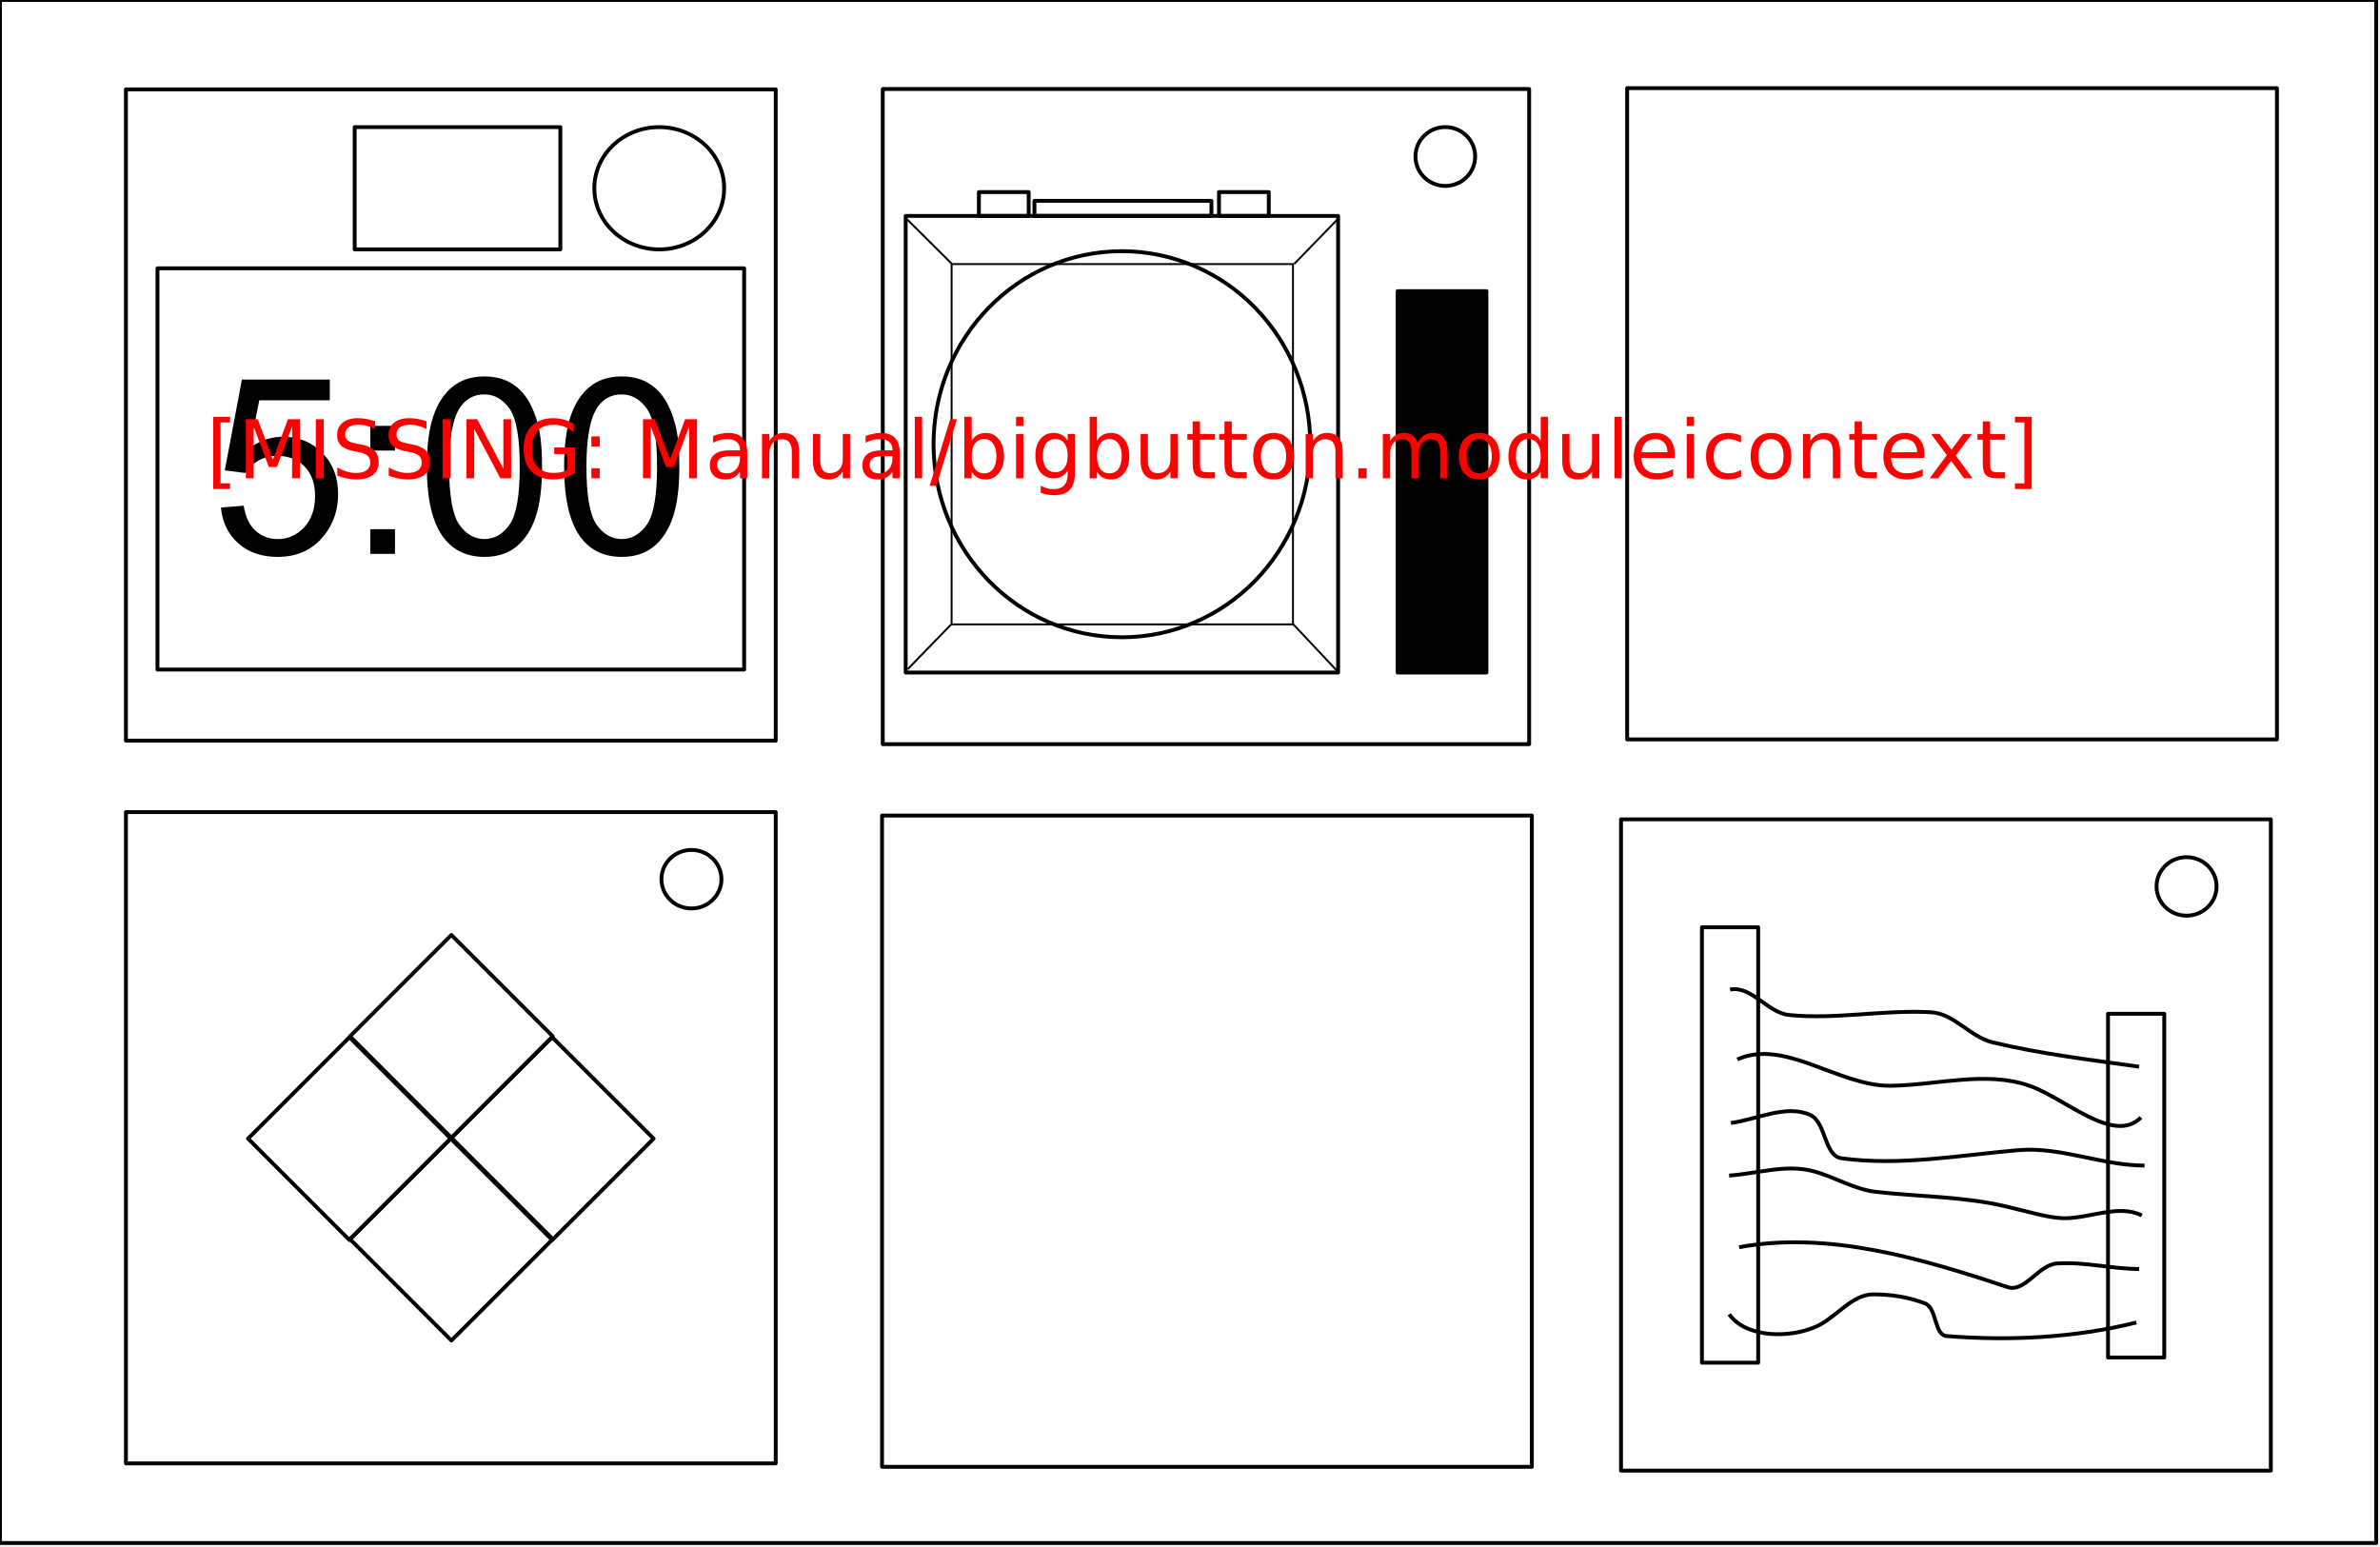
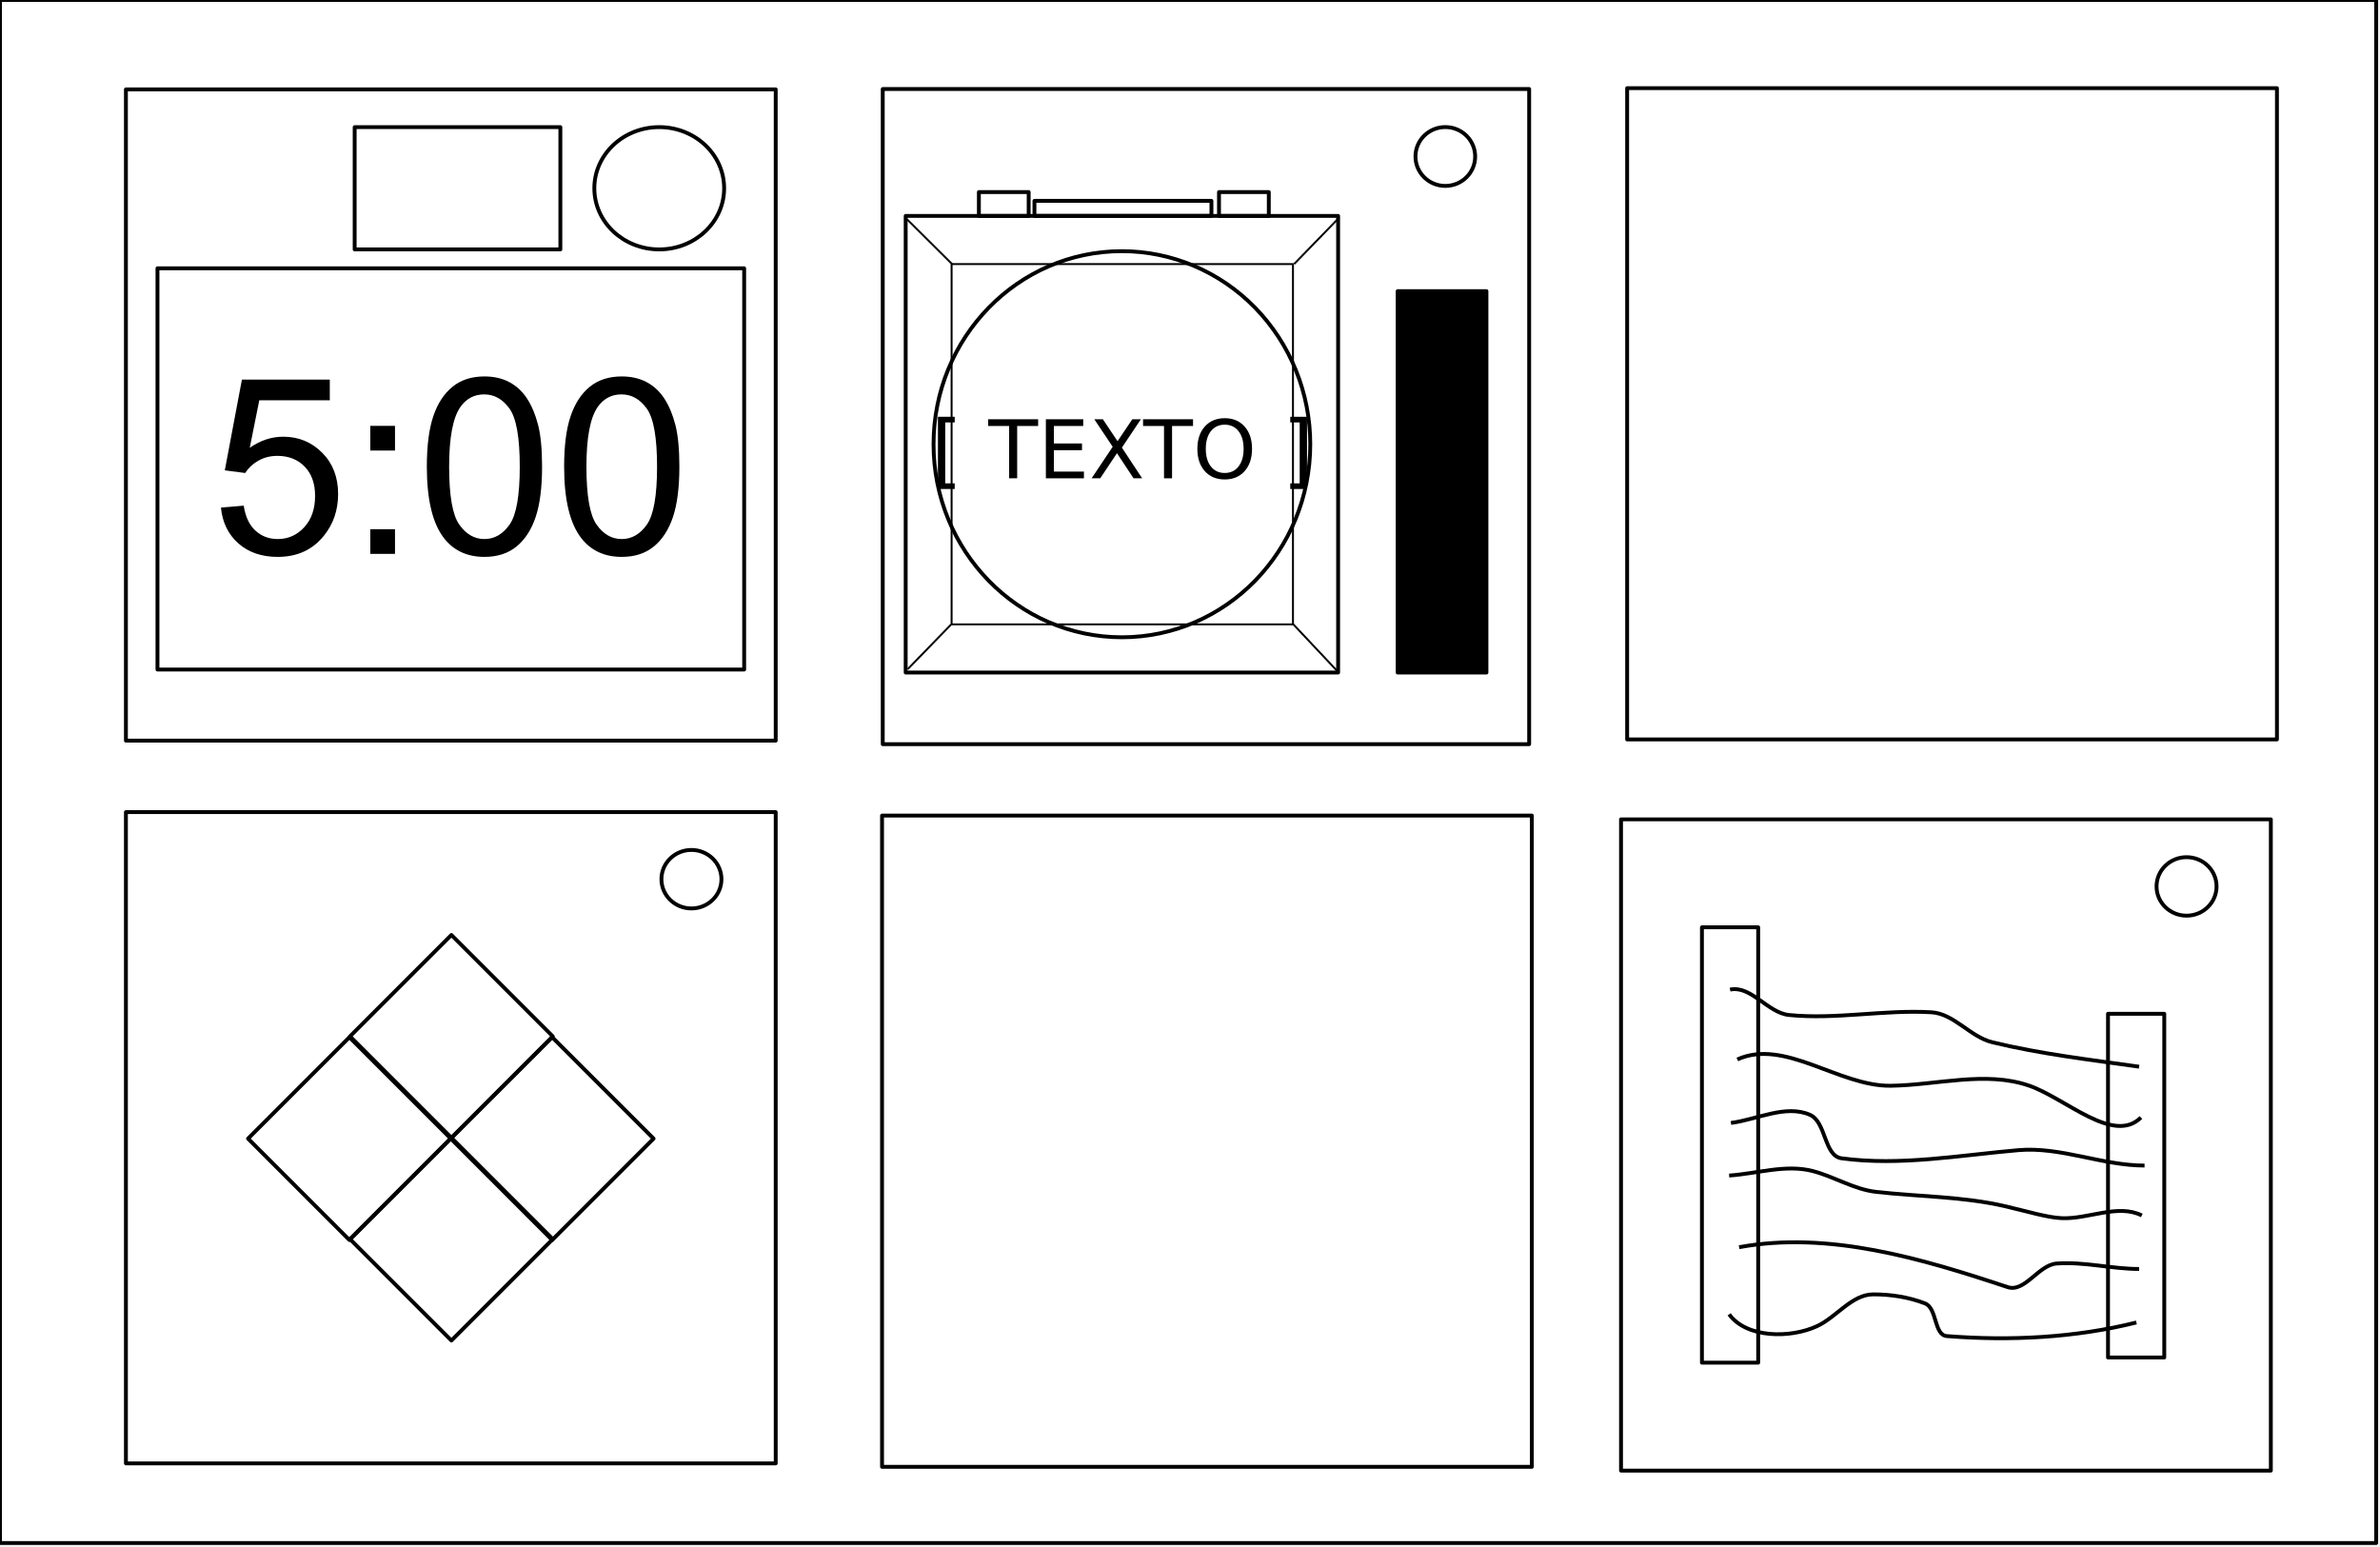
<svg xmlns="http://www.w3.org/2000/svg" id="svg173" stroke-miterlimit="10" stroke-linecap="square" stroke="none" fill="none" viewBox="0.0 0.0 1234.0 802.0" version="1.1">
  <defs id="defs177" />
  <clipPath id="p.0">
    <path id="path2" clip-rule="nonzero" d="m0 0l1234.0 0l0 802.0l-1234.0 0l0 -802.0z" />
  </clipPath>
  <g id="g167" clip-path="url(#p.0)">
    <path style="fill:#000000;fill-opacity:0;fill-rule:evenodd" id="path5" d="M 0,0 H 1234 V 802 H 0 Z" />
    <path style="fill:#ffffff;fill-rule:evenodd" id="path7" d="M 0,-0.001 H 1232 V 800.03 H 0 Z" />
    <path style="fill-rule:evenodd;stroke:#000000;stroke-width:2;stroke-linecap:butt;stroke-linejoin:round" id="path9" d="M 0,-0.001 H 1232 V 800.03 H 0 Z" />
    <path style="fill:#ffffff;fill-rule:evenodd" id="path11" d="m 54.209,40.56 h 348 V 388.529 h -348 z" />
    <path style="fill:#000000;fill-opacity:0;fill-rule:evenodd" id="path13" d="m 65.287,46.336 h 336.913 v 337.669 H 65.287 Z" />
    <path style="fill-rule:evenodd;stroke:#000000;stroke-width:2;stroke-linecap:butt;stroke-linejoin:round" id="path15" d="m 65.287,46.336 h 336.913 v 337.669 H 65.287 Z" />
    <path style="fill:#ffffff;fill-rule:evenodd" id="path17" d="m 81.651,139.121 h 304.189 v 208.031 h -304.189 z" />
    <path style="fill-rule:evenodd;stroke:#000000;stroke-width:2;stroke-linecap:butt;stroke-linejoin:round" id="path19" d="m 81.651,139.121 h 304.189 v 208.031 h -304.189 z" />
    <path style="fill:#000000;fill-opacity:0;fill-rule:evenodd" id="path21" d="m 89.412,150.478 h 288.787 v 181.638 H 89.412 Z" />
    <path style="fill:#000000;fill-rule:nonzero" id="path23" d="m 114.556,263.177 11.812,-1 q 1.312,8.625 6.094,12.969 4.781,4.344 11.531,4.344 8.125,0 13.75,-6.125 5.625,-6.125 5.625,-16.25 0,-9.625 -5.406,-15.188 -5.406,-5.562 -14.156,-5.562 -5.438,0 -9.812,2.469 -4.375,2.469 -6.875,6.406 l -10.562,-1.375 8.875,-47.062 h 45.563 v 10.75 h -36.562 l -4.938,24.625 q 8.25,-5.75 17.312,-5.75 12,0 20.25,8.312 8.25,8.312 8.25,21.375 0,12.438 -7.25,21.5 -8.812,11.125 -24.062,11.125 -12.5,0 -20.406,-7 -7.906,-7 -9.031,-18.562 z m 77.438,-29.563 v -12.812 h 12.812 v 12.812 z m 0,53.563 v -12.812 h 12.812 v 12.812 z m 29.312,-45.188 q 0,-16.25 3.344,-26.156 3.344,-9.906 9.938,-15.281 6.594,-5.375 16.594,-5.375 7.375,0 12.937,2.969 5.562,2.969 9.188,8.562 3.625,5.594 5.688,13.625 2.062,8.031 2.062,21.656 0,16.125 -3.312,26.031 -3.312,9.906 -9.906,15.312 -6.594,5.406 -16.656,5.406 -13.25,0 -20.812,-9.5 -9.062,-11.438 -9.062,-37.25 z m 11.562,0 q 0,22.563 5.281,30.031 5.281,7.469 13.031,7.469 7.75,0 13.031,-7.5 5.281,-7.5 5.281,-30 0,-22.625 -5.281,-30.062 -5.281,-7.438 -13.156,-7.438 -7.75,0 -12.375,6.562 -5.812,8.375 -5.812,30.938 z m 59.625,0 q 0,-16.25 3.344,-26.156 3.344,-9.906 9.938,-15.281 6.594,-5.375 16.594,-5.375 7.375,0 12.938,2.969 5.562,2.969 9.188,8.562 3.625,5.594 5.688,13.625 2.062,8.031 2.062,21.656 0,16.125 -3.312,26.031 -3.312,9.906 -9.906,15.312 -6.594,5.406 -16.656,5.406 -13.25,0 -20.812,-9.5 -9.062,-11.438 -9.062,-37.25 z m 11.562,0 q 0,22.563 5.281,30.031 5.281,7.469 13.031,7.469 7.75,0 13.031,-7.5 5.281,-7.5 5.281,-30 0,-22.625 -5.281,-30.062 -5.281,-7.438 -13.156,-7.438 -7.75,0 -12.375,6.562 -5.812,8.375 -5.812,30.938 z" />
    <path style="fill:#000000;fill-opacity:0;fill-rule:evenodd" id="path25" d="M 457.328,422.866 H 794.241 V 760.536 H 457.328 Z" />
    <path style="fill-rule:evenodd;stroke:#000000;stroke-width:2;stroke-linecap:butt;stroke-linejoin:round" id="path27" d="M 457.328,422.866 H 794.241 V 760.536 H 457.328 Z" />
    <path style="fill:#000000;fill-opacity:0;fill-rule:evenodd" id="path29" d="M 843.654,45.709 H 1180.567 V 383.378 H 843.654 Z" />
    <path style="fill-rule:evenodd;stroke:#000000;stroke-width:2;stroke-linecap:butt;stroke-linejoin:round" id="path31" d="M 843.654,45.709 H 1180.567 V 383.378 H 843.654 Z" />
    <path style="fill:#000000;fill-opacity:0;fill-rule:evenodd" id="path33" d="m 183.892,65.911 h 106.646 v 63.402 H 183.892 Z" />
    <path style="fill-rule:evenodd;stroke:#000000;stroke-width:2;stroke-linecap:butt;stroke-linejoin:round" id="path35" d="m 183.892,65.911 h 106.646 v 63.402 H 183.892 Z" />
    <path style="fill:#000000;fill-opacity:0;fill-rule:evenodd" id="path37" d="m 308.152,97.612 v 0 c 0,-17.508 15.067,-31.701 33.654,-31.701 v 0 c 8.925,0 17.485,3.34 23.797,9.285 6.311,5.945 9.857,14.008 9.857,22.416 v 0 c 0,17.508 -15.067,31.701 -33.654,31.701 v 0 c -18.586,0 -33.654,-14.193 -33.654,-31.701 z" />
    <path style="fill-rule:evenodd;stroke:#000000;stroke-width:2;stroke-linecap:butt;stroke-linejoin:round" id="path39" d="m 308.152,97.612 v 0 c 0,-17.508 15.067,-31.701 33.654,-31.701 v 0 c 8.925,0 17.485,3.34 23.797,9.285 6.311,5.945 9.857,14.008 9.857,22.416 v 0 c 0,17.508 -15.067,31.701 -33.654,31.701 v 0 c -18.586,0 -33.654,-14.193 -33.654,-31.701 z" />
    <path style="fill:#000000;fill-opacity:0;fill-rule:evenodd" id="path41" d="m 183.892,65.911 h 929.543 V 174.352 H 183.892 Z" />
    <path style="fill:#ffffff;fill-rule:evenodd" id="path43" d="M 446.669,40.343 H 792.859 V 390.399 H 446.669 Z" />
    <path style="fill:#000000;fill-opacity:0;fill-rule:evenodd" id="path45" d="m 457.69,46.154 h 335.161 v 339.695 h -335.161 z" />
    <path style="fill-rule:evenodd;stroke:#000000;stroke-width:2;stroke-linecap:butt;stroke-linejoin:round" id="path47" d="m 457.69,46.154 h 335.161 v 339.695 h -335.161 z" />
    <path style="fill:#ffffff;fill-rule:evenodd" id="path49" d="M 469.586,111.948 H 693.799 V 348.699 H 469.586 Z" />
    <path style="fill-rule:evenodd;stroke:#000000;stroke-width:2;stroke-linecap:butt;stroke-linejoin:round" id="path51" d="M 469.586,111.948 H 693.799 V 348.699 H 469.586 Z" />
    <path style="fill:#000000;fill-rule:evenodd" id="path53" d="M 724.672,150.963 H 770.699 V 348.71 H 724.672 Z" />
    <path style="fill-rule:evenodd;stroke:#000000;stroke-width:2;stroke-linecap:butt;stroke-linejoin:round" id="path55" d="M 724.672,150.963 H 770.699 V 348.71 H 724.672 Z" />
    <path style="fill:#ffffff;fill-rule:evenodd" id="path57" d="m 733.902,81.14 v 0 c 0,-8.426 6.93,-15.256 15.478,-15.256 v 0 c 4.105,0 8.042,1.607 10.945,4.468 2.903,2.861 4.533,6.742 4.533,10.788 v 0 c 0,8.426 -6.93,15.256 -15.478,15.256 v 0 c -8.548,0 -15.478,-6.831 -15.478,-15.256 z" />
    <path style="fill-rule:evenodd;stroke:#000000;stroke-width:2;stroke-linecap:butt;stroke-linejoin:round" id="path59" d="m 733.902,81.14 v 0 c 0,-8.426 6.93,-15.256 15.478,-15.256 v 0 c 4.105,0 8.042,1.607 10.945,4.468 2.903,2.861 4.533,6.742 4.533,10.788 v 0 c 0,8.426 -6.93,15.256 -15.478,15.256 v 0 c -8.548,0 -15.478,-6.831 -15.478,-15.256 z" />
    <path style="fill:#ffffff;fill-rule:evenodd" id="path61" d="m 484.03,230.324 v 0 c 0,-55.28 43.725,-100.093 97.663,-100.093 v 0 c 25.902,0 50.743,10.545 69.058,29.317 18.315,18.771 28.605,44.23 28.605,70.776 v 0 c 0,55.28 -43.725,100.093 -97.663,100.093 v 0 c -53.938,0 -97.663,-44.813 -97.663,-100.093 z" />
    <path style="fill-rule:evenodd;stroke:#000000;stroke-width:2;stroke-linecap:butt;stroke-linejoin:round" id="path63" d="m 484.03,230.324 v 0 c 0,-55.28 43.725,-100.093 97.663,-100.093 v 0 c 25.902,0 50.743,10.545 69.058,29.317 18.315,18.771 28.605,44.23 28.605,70.776 v 0 c 0,55.28 -43.725,100.093 -97.663,100.093 v 0 c -53.938,0 -97.663,-44.813 -97.663,-100.093 z" />
    <path style="fill:#000000;fill-opacity:0;fill-rule:evenodd" id="path65" d="m 497.824,194.748 h 201.467 v 71.101 H 497.824 Z" />
    <path style="fill:#000000;fill-opacity:0;fill-rule:evenodd" id="path67" d="m 493.394,136.916 h 176.996 v 186.815 H 493.394 Z" />
    <path style="fill-rule:evenodd;stroke:#000000;stroke-width:1;stroke-linecap:butt;stroke-linejoin:round" id="path69" d="m 493.394,136.916 h 176.996 v 186.815 H 493.394 Z" />
    <path style="fill:#000000;fill-opacity:0;fill-rule:evenodd" id="path71" d="m 470.254,113.676 23.343,23.193" />
    <path style="fill-rule:evenodd;stroke:#000000;stroke-width:1;stroke-linecap:butt;stroke-linejoin:round" id="path73" d="m 470.254,113.676 23.343,23.193" />
    <path style="fill:#000000;fill-opacity:0;fill-rule:evenodd" id="path75" d="m 670.595,323.729 22.967,24.429" />
    <path style="fill-rule:evenodd;stroke:#000000;stroke-width:1;stroke-linecap:butt;stroke-linejoin:round" id="path77" d="m 670.595,323.729 22.967,24.429" />
    <path style="fill:#000000;fill-opacity:0;fill-rule:evenodd" id="path79" d="m 693.536,113.676 -22.528,23.193" />
    <path style="fill-rule:evenodd;stroke:#000000;stroke-width:1;stroke-linecap:butt;stroke-linejoin:round" id="path81" d="m 693.536,113.676 -22.528,23.193" />
    <path style="fill:#000000;fill-opacity:0;fill-rule:evenodd" id="path83" d="m 493.189,323.734 -22.528,23.193" />
    <path style="fill-rule:evenodd;stroke:#000000;stroke-width:1;stroke-linecap:butt;stroke-linejoin:round" id="path85" d="m 493.189,323.734 -22.528,23.193" />
    <path style="fill:#000000;fill-opacity:0;fill-rule:evenodd" id="path87" d="m 507.537,99.589 h 25.818 v 12.357 h -25.818 z" />
    <path style="fill-rule:evenodd;stroke:#000000;stroke-width:2;stroke-linecap:butt;stroke-linejoin:round" id="path89" d="m 507.537,99.589 h 25.818 v 12.357 h -25.818 z" />
    <path style="fill:#000000;fill-opacity:0;fill-rule:evenodd" id="path91" d="m 632.036,99.589 h 25.818 v 12.357 H 632.036 Z" />
    <path style="fill-rule:evenodd;stroke:#000000;stroke-width:2;stroke-linecap:butt;stroke-linejoin:round" id="path93" d="m 632.036,99.589 h 25.818 v 12.357 H 632.036 Z" />
    <path style="fill:#000000;fill-opacity:0;fill-rule:evenodd" id="path95" d="m 536.342,104.146 h 91.772 v 7.795 h -91.772 z" />
    <path style="fill-rule:evenodd;stroke:#000000;stroke-width:2;stroke-linecap:butt;stroke-linejoin:round" id="path97" d="m 536.342,104.146 h 91.772 v 7.795 h -91.772 z" />
    <path style="fill:#ffffff;fill-rule:evenodd" id="path99" d="M 54.21,415.294 H 402.21 V 763.262 H 54.21 Z" />
    <path style="fill:#000000;fill-opacity:0;fill-rule:evenodd" id="path101" d="m 65.289,421.07 h 336.913 V 758.739 H 65.289 Z" />
    <path style="fill-rule:evenodd;stroke:#000000;stroke-width:2;stroke-linecap:butt;stroke-linejoin:round" id="path103" d="m 65.289,421.07 h 336.913 V 758.739 H 65.289 Z" />
    <path style="fill:#000000;fill-opacity:0;fill-rule:evenodd" id="path105" d="m 128.612,590.36 52.567,-52.567 52.567,52.567 -52.567,52.567 z" />
    <path style="fill-rule:evenodd;stroke:#000000;stroke-width:2;stroke-linecap:butt;stroke-linejoin:round" id="path107" d="m 128.612,590.36 52.567,-52.567 52.567,52.567 -52.567,52.567 z" />
    <path style="fill:#000000;fill-opacity:0;fill-rule:evenodd" id="path109" d="m 181.472,642.472 52.567,-52.567 52.567,52.567 -52.567,52.567 z" />
    <path style="fill-rule:evenodd;stroke:#000000;stroke-width:2;stroke-linecap:butt;stroke-linejoin:round" id="path111" d="m 181.472,642.472 52.567,-52.567 52.567,52.567 -52.567,52.567 z" />
    <path style="fill:#000000;fill-opacity:0;fill-rule:evenodd" id="path113" d="m 233.745,590.36 52.567,-52.567 52.567,52.567 -52.567,52.567 z" />
    <path style="fill-rule:evenodd;stroke:#000000;stroke-width:2;stroke-linecap:butt;stroke-linejoin:round" id="path115" d="m 233.745,590.36 52.567,-52.567 52.567,52.567 -52.567,52.567 z" />
    <path style="fill:#000000;fill-opacity:0;fill-rule:evenodd" id="path117" d="m 181.472,537.339 52.567,-52.567 52.567,52.567 -52.567,52.567 z" />
    <path style="fill-rule:evenodd;stroke:#000000;stroke-width:2;stroke-linecap:butt;stroke-linejoin:round" id="path119" d="m 181.472,537.339 52.567,-52.567 52.567,52.567 -52.567,52.567 z" />
    <path style="fill:#ffffff;fill-rule:evenodd" id="path121" d="m 342.944,455.848 v 0 c 0,-8.376 6.966,-15.165 15.559,-15.165 v 0 c 4.127,0 8.084,1.598 11.002,4.442 2.918,2.844 4.557,6.701 4.557,10.724 v 0 c 0,8.376 -6.966,15.165 -15.559,15.165 v 0 c -8.593,0 -15.559,-6.79 -15.559,-15.165 z" />
    <path style="fill-rule:evenodd;stroke:#000000;stroke-width:2;stroke-linecap:butt;stroke-linejoin:round" id="path123" d="m 342.944,455.848 v 0 c 0,-8.376 6.966,-15.165 15.559,-15.165 v 0 c 4.127,0 8.084,1.598 11.002,4.442 2.918,2.844 4.557,6.701 4.557,10.724 v 0 c 0,8.376 -6.966,15.165 -15.559,15.165 v 0 c -8.593,0 -15.559,-6.79 -15.559,-15.165 z" />
    <path style="fill:#ffffff;fill-rule:evenodd" id="path125" d="m 829.407,419.047 h 348 v 347.969 H 829.407 Z" />
    <path style="fill:#000000;fill-opacity:0;fill-rule:evenodd" id="path127" d="m 840.486,424.823 h 336.913 v 337.669 H 840.486 Z" />
    <path style="fill-rule:evenodd;stroke:#000000;stroke-width:2;stroke-linecap:butt;stroke-linejoin:round" id="path129" d="m 840.486,424.823 h 336.913 v 337.669 H 840.486 Z" />
    <path style="fill:#ffffff;fill-rule:evenodd" id="path131" d="m 1118.141,459.601 v 0 c 0,-8.376 6.966,-15.165 15.559,-15.165 v 0 c 4.126,0 8.084,1.598 11.002,4.442 2.918,2.844 4.557,6.701 4.557,10.724 v 0 c 0,8.376 -6.966,15.165 -15.559,15.165 v 0 c -8.593,0 -15.559,-6.79 -15.559,-15.165 z" />
    <path style="fill-rule:evenodd;stroke:#000000;stroke-width:2;stroke-linecap:butt;stroke-linejoin:round" id="path133" d="m 1118.141,459.601 v 0 c 0,-8.376 6.966,-15.165 15.559,-15.165 v 0 c 4.126,0 8.084,1.598 11.002,4.442 2.918,2.844 4.557,6.701 4.557,10.724 v 0 c 0,8.376 -6.966,15.165 -15.559,15.165 v 0 c -8.593,0 -15.559,-6.79 -15.559,-15.165 z" />
    <path style="fill:#000000;fill-opacity:0;fill-rule:evenodd" id="path135" d="m 882.433,480.793 h 29.165 v 225.732 h -29.165 z" />
    <path style="fill-rule:evenodd;stroke:#000000;stroke-width:2;stroke-linecap:butt;stroke-linejoin:round" id="path137" d="m 882.433,480.793 h 29.165 v 225.732 h -29.165 z" />
    <path style="fill:#000000;fill-opacity:0;fill-rule:evenodd" id="path139" d="m 1092.976,525.635 h 29.165 v 178.205 h -29.165 z" />
    <path style="fill-rule:evenodd;stroke:#000000;stroke-width:2;stroke-linecap:butt;stroke-linejoin:round" id="path141" d="m 1092.976,525.635 h 29.165 v 178.205 h -29.165 z" />
    <path style="fill:#000000;fill-opacity:0;fill-rule:evenodd" id="path143" d="m 897.013,513.102 c 10.847,-2.327 19.528,12.062 30.567,13.165 24.493,2.447 49.259,-2.853 73.832,-1.409 11.688,0.687 20.135,12.745 31.509,15.52 25.011,6.101 50.697,9.06 76.184,12.696" />
    <path style="fill-rule:evenodd;stroke:#000000;stroke-width:2;stroke-linecap:butt;stroke-linejoin:round" id="path145" d="m 897.013,513.102 c 10.847,-2.327 19.528,12.062 30.567,13.165 24.493,2.447 49.259,-2.853 73.832,-1.409 11.688,0.687 20.135,12.745 31.509,15.52 25.011,6.101 50.697,9.06 76.184,12.696" />
    <path style="fill:#000000;fill-opacity:0;fill-rule:evenodd" id="path147" d="m 900.774,549.312 c 24.469,-11.123 52.598,13.95 79.475,13.638 23.983,-0.279 49.307,-7.9 71.953,0 18.927,6.603 43.668,30.634 57.843,16.459" />
    <path style="fill-rule:evenodd;stroke:#000000;stroke-width:2;stroke-linecap:butt;stroke-linejoin:round" id="path149" d="m 900.774,549.312 c 24.469,-11.123 52.598,13.95 79.475,13.638 23.983,-0.279 49.307,-7.9 71.953,0 18.927,6.603 43.668,30.634 57.843,16.459" />
    <path style="fill:#000000;fill-opacity:0;fill-rule:evenodd" id="path151" d="m 897.483,582.231 c 13.594,-1.782 28.333,-9.684 40.913,-4.234 8.545,3.702 7.23,21.331 16.459,22.575 30.326,4.089 61.216,-1.605 91.703,-4.234 21.87,-1.886 43.416,7.995 65.367,7.995" />
    <path style="fill-rule:evenodd;stroke:#000000;stroke-width:2;stroke-linecap:butt;stroke-linejoin:round" id="path153" d="m 897.483,582.231 c 13.594,-1.782 28.333,-9.684 40.913,-4.234 8.545,3.702 7.23,21.331 16.459,22.575 30.326,4.089 61.216,-1.605 91.703,-4.234 21.87,-1.886 43.416,7.995 65.367,7.995" />
    <path style="fill:#000000;fill-opacity:0;fill-rule:evenodd" id="path155" d="m 896.541,609.507 c 14.41,-0.974 29.281,-5.962 43.265,-2.352 11.184,2.887 21.443,9.521 32.921,10.816 22.413,2.53 45.286,2.377 67.247,7.525 11.843,2.776 21.627,5.823 29.157,6.113 13.792,0.53 29.04,-7.587 41.383,-1.409" />
    <path style="fill-rule:evenodd;stroke:#000000;stroke-width:2;stroke-linecap:butt;stroke-linejoin:round" id="path157" d="m 896.541,609.507 c 14.41,-0.974 29.281,-5.962 43.265,-2.352 11.184,2.887 21.443,9.521 32.921,10.816 22.413,2.53 45.286,2.377 67.247,7.525 11.843,2.776 21.627,5.823 29.157,6.113 13.792,0.53 29.04,-7.587 41.383,-1.409" />
    <path style="fill:#000000;fill-opacity:0;fill-rule:evenodd" id="path159" d="m 896.541,681.459 c 9.029,12.403 31.702,12.573 45.617,6.113 10.123,-4.699 17.997,-16.459 29.157,-16.459 9.072,0 18.351,1.413 26.806,4.701 6.322,2.458 4.524,16.402 11.286,16.932 32.746,2.566 66.422,0.918 98.286,-7.055" />
    <path style="fill-rule:evenodd;stroke:#000000;stroke-width:2;stroke-linecap:butt;stroke-linejoin:round" id="path161" d="m 896.541,681.459 c 9.029,12.403 31.702,12.573 45.617,6.113 10.123,-4.699 17.997,-16.459 29.157,-16.459 9.072,0 18.351,1.413 26.806,4.701 6.322,2.458 4.524,16.402 11.286,16.932 32.746,2.566 66.422,0.918 98.286,-7.055" />
    <path style="fill:#000000;fill-opacity:0;fill-rule:evenodd" id="path163" d="m 901.714,646.66 c 46.126,-8.543 94.698,5.858 139.202,20.69 8.912,2.97 16.025,-11.532 25.394,-12.226 14.257,-1.055 28.499,2.822 42.795,2.822" />
    <path style="fill-rule:evenodd;stroke:#000000;stroke-width:2;stroke-linecap:butt;stroke-linejoin:round" id="path165" d="m 901.714,646.66 c 46.126,-8.543 94.698,5.858 139.202,20.69 8.912,2.97 16.025,-11.532 25.394,-12.226 14.257,-1.055 28.499,2.822 42.795,2.822" />
  </g>
-   <g id="text171" style="font-size:42px;font-family:sans-serif;text-anchor:middle;fill:#000000" aria-label="[MISSING: Manual/bigbutton.moduleicontext]">
-     <path id="path181" style="fill:#ff0000" d="m 110.566,216.09 h 8.695 v 2.933 h -4.922 v 31.582 h 4.922 v 2.933 h -8.695 z" />
-     <path id="path183" style="fill:#ff0000" d="m 127.485,217.382 h 6.173 l 7.813,20.836 7.854,-20.836 h 6.173 V 248 h -4.04 v -26.886 l -7.896,21 h -4.163 l -7.896,-21 V 248 h -4.02 z" />
-     <path id="path185" style="fill:#ff0000" d="m 163.743,217.382 h 4.143 V 248 h -4.143 z" />
-     <path id="path187" style="fill:#ff0000" d="m 194.484,218.387 v 4.04 q -2.358,-1.128 -4.45,-1.682 -2.092,-0.554 -4.04,-0.554 -3.384,0 -5.229,1.312 -1.825,1.312 -1.825,3.732 0,2.03 1.21,3.076 1.23,1.025 4.635,1.661 l 2.502,0.513 q 4.635,0.882 6.829,3.117 2.215,2.215 2.215,5.947 0,4.45 -2.994,6.747 -2.974,2.297 -8.736,2.297 -2.174,0 -4.635,-0.492 -2.44,-0.492 -5.065,-1.456 v -4.266 q 2.522,1.415 4.942,2.133 2.42,0.718 4.758,0.718 3.548,0 5.476,-1.395 1.928,-1.395 1.928,-3.979 0,-2.256 -1.395,-3.527 -1.374,-1.271 -4.532,-1.907 l -2.522,-0.492 q -4.635,-0.923 -6.706,-2.892 -2.071,-1.969 -2.071,-5.476 0,-4.061 2.851,-6.398 2.871,-2.338 7.896,-2.338 2.153,0 4.389,0.39 2.235,0.39 4.573,1.169 z" />
-     <path id="path189" style="fill:#ff0000" d="m 221.145,218.387 v 4.04 q -2.358,-1.128 -4.45,-1.682 -2.092,-0.554 -4.04,-0.554 -3.384,0 -5.229,1.312 -1.825,1.312 -1.825,3.732 0,2.03 1.21,3.076 1.23,1.025 4.635,1.661 l 2.502,0.513 q 4.635,0.882 6.829,3.117 2.215,2.215 2.215,5.947 0,4.45 -2.994,6.747 -2.974,2.297 -8.736,2.297 -2.174,0 -4.635,-0.492 -2.44,-0.492 -5.065,-1.456 v -4.266 q 2.522,1.415 4.942,2.133 2.42,0.718 4.758,0.718 3.548,0 5.476,-1.395 1.928,-1.395 1.928,-3.979 0,-2.256 -1.395,-3.527 -1.374,-1.271 -4.532,-1.907 l -2.522,-0.492 q -4.635,-0.923 -6.706,-2.892 -2.071,-1.969 -2.071,-5.476 0,-4.061 2.851,-6.398 2.871,-2.338 7.896,-2.338 2.153,0 4.389,0.39 2.235,0.39 4.573,1.169 z" />
-     <path id="path191" style="fill:#ff0000" d="m 229.45,217.382 h 4.143 V 248 h -4.143 z" />
-     <path id="path193" style="fill:#ff0000" d="m 241.837,217.382 h 5.578 l 13.576,25.614 v -25.614 h 4.02 V 248 h -5.578 L 245.856,222.386 V 248 h -4.02 z" />
-     <path id="path195" style="fill:#ff0000" d="m 294.132,243.632 v -8.224 h -6.768 v -3.404 h 10.869 v 13.146 q -2.399,1.702 -5.291,2.584 -2.892,0.861 -6.173,0.861 -7.178,0 -11.238,-4.184 -4.04,-4.204 -4.04,-11.689 0,-7.506 4.04,-11.689 4.061,-4.204 11.238,-4.204 2.994,0 5.681,0.738 2.707,0.738 4.983,2.174 v 4.409 q -2.297,-1.948 -4.881,-2.933 -2.584,-0.984 -5.435,-0.984 -5.619,0 -8.449,3.138 -2.81,3.138 -2.81,9.352 0,6.193 2.81,9.331 2.83,3.138 8.449,3.138 2.194,0 3.917,-0.369 1.723,-0.39 3.097,-1.189 z" />
-     <path id="path197" style="fill:#ff0000" d="m 306.621,242.791 h 4.327 V 248 h -4.327 z m 0,-16.509 h 4.327 v 5.209 h -4.327 z" />
-     <path id="path199" style="fill:#ff0000" d="m 333.384,217.382 h 6.173 l 7.813,20.836 7.854,-20.836 h 6.173 V 248 h -4.04 v -26.886 l -7.896,21 h -4.163 l -7.896,-21 V 248 h -4.02 z" />
-     <path id="path201" style="fill:#ff0000" d="m 379.916,236.454 q -4.573,0 -6.337,1.046 -1.764,1.046 -1.764,3.568 0,2.01 1.312,3.199 1.333,1.169 3.609,1.169 3.138,0 5.024,-2.215 1.907,-2.235 1.907,-5.927 v -0.841 z m 7.526,-1.559 V 248 h -3.773 v -3.486 q -1.292,2.092 -3.22,3.097 -1.928,0.984 -4.717,0.984 -3.527,0 -5.619,-1.969 -2.071,-1.989 -2.071,-5.312 0,-3.876 2.584,-5.845 2.604,-1.969 7.752,-1.969 h 5.291 v -0.369 q 0,-2.604 -1.723,-4.02 -1.702,-1.436 -4.799,-1.436 -1.969,0 -3.835,0.472 -1.866,0.472 -3.589,1.415 v -3.486 q 2.071,-0.8 4.02,-1.189 1.948,-0.41 3.794,-0.41 4.983,0 7.444,2.584 2.461,2.584 2.461,7.834 z" />
-     <path id="path203" style="fill:#ff0000" d="M 414.328,234.137 V 248 h -3.773 v -13.74 q 0,-3.261 -1.271,-4.881 -1.271,-1.62 -3.814,-1.62 -3.056,0 -4.819,1.948 -1.764,1.948 -1.764,5.312 V 248 h -3.794 v -22.969 h 3.794 v 3.568 q 1.354,-2.071 3.179,-3.097 1.846,-1.025 4.245,-1.025 3.958,0 5.988,2.461 2.03,2.44 2.03,7.198 z" />
-     <path id="path205" style="fill:#ff0000" d="m 421.506,238.936 v -13.904 h 3.773 v 13.761 q 0,3.261 1.271,4.901 1.271,1.62 3.814,1.62 3.056,0 4.819,-1.948 1.784,-1.948 1.784,-5.312 v -13.022 h 3.773 V 248 h -3.773 v -3.527 q -1.374,2.092 -3.199,3.117 -1.805,1.005 -4.204,1.005 -3.958,0 -6.009,-2.461 -2.051,-2.461 -2.051,-7.198 z m 9.495,-14.458 z" />
-     <path id="path207" style="fill:#ff0000" d="m 458.994,236.454 q -4.573,0 -6.337,1.046 -1.764,1.046 -1.764,3.568 0,2.01 1.312,3.199 1.333,1.169 3.609,1.169 3.138,0 5.024,-2.215 1.907,-2.235 1.907,-5.927 v -0.841 z m 7.526,-1.559 V 248 h -3.773 v -3.486 q -1.292,2.092 -3.22,3.097 -1.928,0.984 -4.717,0.984 -3.527,0 -5.619,-1.969 -2.071,-1.989 -2.071,-5.312 0,-3.876 2.584,-5.845 2.604,-1.969 7.752,-1.969 h 5.291 v -0.369 q 0,-2.604 -1.723,-4.02 -1.702,-1.436 -4.799,-1.436 -1.969,0 -3.835,0.472 -1.866,0.472 -3.589,1.415 v -3.486 q 2.071,-0.8 4.02,-1.189 1.948,-0.41 3.794,-0.41 4.983,0 7.444,2.584 2.461,2.584 2.461,7.834 z" />
-     <path id="path209" style="fill:#ff0000" d="m 474.313,216.09 h 3.773 V 248 h -3.773 z" />
-     <path id="path211" style="fill:#ff0000" d="m 492.668,217.382 h 3.486 l -10.664,34.515 h -3.486 z" />
-     <path id="path213" style="fill:#ff0000" d="m 516.642,236.536 q 0,-4.163 -1.723,-6.521 -1.702,-2.379 -4.696,-2.379 -2.994,0 -4.717,2.379 -1.702,2.358 -1.702,6.521 0,4.163 1.702,6.542 1.723,2.358 4.717,2.358 2.994,0 4.696,-2.358 1.723,-2.379 1.723,-6.542 z m -12.838,-8.019 q 1.189,-2.051 2.994,-3.035 1.825,-1.005 4.348,-1.005 4.184,0 6.788,3.322 2.625,3.322 2.625,8.736 0,5.414 -2.625,8.736 -2.604,3.322 -6.788,3.322 -2.522,0 -4.348,-0.984 -1.805,-1.005 -2.994,-3.056 V 248 h -3.794 v -31.91 h 3.794 z" />
-     <path id="path215" style="fill:#ff0000" d="m 526.813,225.031 h 3.773 V 248 h -3.773 z m 0,-8.941 h 3.773 v 4.778 h -3.773 z" />
-     <path id="path217" style="fill:#ff0000" d="m 553.576,236.249 q 0,-4.102 -1.702,-6.357 -1.682,-2.256 -4.737,-2.256 -3.035,0 -4.737,2.256 -1.682,2.256 -1.682,6.357 0,4.081 1.682,6.337 1.702,2.256 4.737,2.256 3.056,0 4.737,-2.256 1.702,-2.256 1.702,-6.337 z m 3.773,8.9 q 0,5.865 -2.604,8.716 -2.604,2.871 -7.978,2.871 -1.989,0 -3.753,-0.308 -1.764,-0.287 -3.425,-0.902 v -3.671 q 1.661,0.902 3.281,1.333 1.62,0.431 3.302,0.431 3.712,0 5.558,-1.948 1.846,-1.928 1.846,-5.845 v -1.866 q -1.169,2.03 -2.994,3.035 Q 548.757,248 546.214,248 q -4.225,0 -6.809,-3.22 -2.584,-3.22 -2.584,-8.531 0,-5.332 2.584,-8.552 2.584,-3.22 6.809,-3.22 2.543,0 4.368,1.005 1.825,1.005 2.994,3.035 v -3.486 h 3.773 z" />
-     <path id="path219" style="fill:#ff0000" d="m 581.61,236.536 q 0,-4.163 -1.723,-6.521 -1.702,-2.379 -4.696,-2.379 -2.994,0 -4.717,2.379 -1.702,2.358 -1.702,6.521 0,4.163 1.702,6.542 1.723,2.358 4.717,2.358 2.994,0 4.696,-2.358 1.723,-2.379 1.723,-6.542 z m -12.838,-8.019 q 1.189,-2.051 2.994,-3.035 1.825,-1.005 4.348,-1.005 4.184,0 6.788,3.322 2.625,3.322 2.625,8.736 0,5.414 -2.625,8.736 -2.604,3.322 -6.788,3.322 -2.522,0 -4.348,-0.984 -1.805,-1.005 -2.994,-3.056 V 248 h -3.794 v -31.91 h 3.794 z" />
-     <path id="path221" style="fill:#ff0000" d="m 591.393,238.936 v -13.904 h 3.773 v 13.761 q 0,3.261 1.271,4.901 1.271,1.62 3.814,1.62 3.056,0 4.819,-1.948 1.784,-1.948 1.784,-5.312 v -13.022 h 3.773 V 248 h -3.773 v -3.527 q -1.374,2.092 -3.199,3.117 -1.805,1.005 -4.204,1.005 -3.958,0 -6.009,-2.461 -2.051,-2.461 -2.051,-7.198 z m 9.495,-14.458 z" />
-     <path id="path223" style="fill:#ff0000" d="m 622.175,218.51 v 6.521 h 7.772 v 2.933 h -7.772 v 12.469 q 0,2.81 0.759,3.609 0.779,0.8 3.138,0.8 h 3.876 V 248 h -3.876 q -4.368,0 -6.029,-1.62 -1.661,-1.641 -1.661,-5.947 v -12.469 h -2.769 v -2.933 h 2.769 v -6.521 z" />
-     <path id="path225" style="fill:#ff0000" d="m 638.663,218.51 v 6.521 h 7.772 v 2.933 h -7.772 v 12.469 q 0,2.81 0.759,3.609 0.779,0.8 3.138,0.8 h 3.876 V 248 h -3.876 q -4.368,0 -6.029,-1.62 -1.661,-1.641 -1.661,-5.947 v -12.469 h -2.769 v -2.933 h 2.769 v -6.521 z" />
-     <path id="path227" style="fill:#ff0000" d="m 660.319,227.677 q -3.035,0 -4.799,2.379 -1.764,2.358 -1.764,6.48 0,4.122 1.743,6.501 1.764,2.358 4.819,2.358 3.015,0 4.778,-2.379 1.764,-2.379 1.764,-6.48 0,-4.081 -1.764,-6.46 -1.764,-2.399 -4.778,-2.399 z m 0,-3.199 q 4.922,0 7.731,3.199 2.81,3.199 2.81,8.859 0,5.64 -2.81,8.859 -2.81,3.199 -7.731,3.199 -4.942,0 -7.752,-3.199 -2.789,-3.22 -2.789,-8.859 0,-5.66 2.789,-8.859 2.81,-3.199 7.752,-3.199 z" />
-     <path id="path229" style="fill:#ff0000" d="M 696.188,234.137 V 248 h -3.773 v -13.74 q 0,-3.261 -1.271,-4.881 -1.271,-1.62 -3.814,-1.62 -3.056,0 -4.819,1.948 -1.764,1.948 -1.764,5.312 V 248 h -3.794 v -22.969 h 3.794 v 3.568 q 1.354,-2.071 3.179,-3.097 1.846,-1.025 4.245,-1.025 3.958,0 5.988,2.461 2.03,2.44 2.03,7.198 z" />
-     <path id="path231" style="fill:#ff0000" d="m 704.288,242.791 h 4.327 V 248 h -4.327 z" />
-     <path id="path233" style="fill:#ff0000" d="m 735.009,229.44 q 1.415,-2.543 3.384,-3.753 1.969,-1.21 4.635,-1.21 3.589,0 5.537,2.522 1.948,2.502 1.948,7.137 V 248 h -3.794 v -13.74 q 0,-3.302 -1.169,-4.901 -1.169,-1.6 -3.568,-1.6 -2.933,0 -4.635,1.948 -1.702,1.948 -1.702,5.312 V 248 h -3.794 v -13.74 q 0,-3.322 -1.169,-4.901 -1.169,-1.6 -3.609,-1.6 -2.892,0 -4.594,1.969 -1.702,1.948 -1.702,5.291 V 248 h -3.794 v -22.969 h 3.794 v 3.568 q 1.292,-2.112 3.097,-3.117 1.805,-1.005 4.286,-1.005 2.502,0 4.245,1.271 1.764,1.271 2.604,3.691 z" />
-     <path id="path235" style="fill:#ff0000" d="m 766.96,227.677 q -3.035,0 -4.799,2.379 -1.764,2.358 -1.764,6.48 0,4.122 1.743,6.501 1.764,2.358 4.819,2.358 3.015,0 4.778,-2.379 1.764,-2.379 1.764,-6.48 0,-4.081 -1.764,-6.46 -1.764,-2.399 -4.778,-2.399 z m 0,-3.199 q 4.922,0 7.731,3.199 2.81,3.199 2.81,8.859 0,5.64 -2.81,8.859 -2.81,3.199 -7.731,3.199 -4.942,0 -7.752,-3.199 -2.789,-3.22 -2.789,-8.859 0,-5.66 2.789,-8.859 2.81,-3.199 7.752,-3.199 z" />
-     <path id="path237" style="fill:#ff0000" d="m 798.85,228.518 v -12.428 h 3.773 V 248 h -3.773 v -3.445 q -1.189,2.051 -3.015,3.056 -1.805,0.984 -4.348,0.984 -4.163,0 -6.788,-3.322 -2.604,-3.322 -2.604,-8.736 0,-5.414 2.604,-8.736 2.625,-3.322 6.788,-3.322 2.543,0 4.348,1.005 1.825,0.984 3.015,3.035 z m -12.858,8.019 q 0,4.163 1.702,6.542 1.723,2.358 4.717,2.358 2.994,0 4.717,-2.358 1.723,-2.379 1.723,-6.542 0,-4.163 -1.723,-6.521 -1.723,-2.379 -4.717,-2.379 -2.994,0 -4.717,2.379 -1.702,2.358 -1.702,6.521 z" />
-     <path id="path239" style="fill:#ff0000" d="m 810.006,238.936 v -13.904 h 3.773 v 13.761 q 0,3.261 1.271,4.901 1.271,1.62 3.814,1.62 3.056,0 4.819,-1.948 1.784,-1.948 1.784,-5.312 v -13.022 h 3.773 V 248 h -3.773 v -3.527 q -1.374,2.092 -3.199,3.117 -1.805,1.005 -4.204,1.005 -3.958,0 -6.009,-2.461 -2.051,-2.461 -2.051,-7.198 z m 9.495,-14.458 z" />
-     <path id="path241" style="fill:#ff0000" d="m 837.056,216.09 h 3.773 V 248 h -3.773 z" />
-     <path id="path243" style="fill:#ff0000" d="m 868.351,235.572 v 1.846 h -17.35 q 0.246,3.896 2.338,5.947 2.112,2.03 5.865,2.03 2.174,0 4.204,-0.533 2.051,-0.533 4.061,-1.6 v 3.568 q -2.03,0.861 -4.163,1.312 -2.133,0.451 -4.327,0.451 -5.496,0 -8.716,-3.199 -3.199,-3.199 -3.199,-8.654 0,-5.64 3.035,-8.941 3.056,-3.322 8.224,-3.322 4.635,0 7.321,2.994 2.707,2.974 2.707,8.101 z m -3.773,-1.107 q -0.041,-3.097 -1.743,-4.942 -1.682,-1.846 -4.471,-1.846 -3.158,0 -5.065,1.784 -1.887,1.784 -2.174,5.024 z" />
-     <path id="path245" style="fill:#ff0000" d="m 874.544,225.031 h 3.773 V 248 h -3.773 z m 0,-8.941 h 3.773 v 4.778 h -3.773 z" />
-     <path id="path247" style="fill:#ff0000" d="m 902.722,225.913 v 3.527 q -1.6,-0.882 -3.22,-1.312 -1.6,-0.451 -3.24,-0.451 -3.671,0 -5.701,2.338 -2.03,2.317 -2.03,6.521 0,4.204 2.03,6.542 2.03,2.317 5.701,2.317 1.641,0 3.24,-0.431 1.62,-0.451 3.22,-1.333 v 3.486 q -1.579,0.738 -3.281,1.107 -1.682,0.369 -3.589,0.369 -5.188,0 -8.244,-3.261 -3.056,-3.261 -3.056,-8.798 0,-5.619 3.076,-8.839 3.097,-3.22 8.47,-3.22 1.743,0 3.404,0.369 1.661,0.349 3.22,1.066 z" />
-     <path id="path249" style="fill:#ff0000" d="m 918.226,227.677 q -3.035,0 -4.799,2.379 -1.764,2.358 -1.764,6.48 0,4.122 1.743,6.501 1.764,2.358 4.819,2.358 3.015,0 4.778,-2.379 1.764,-2.379 1.764,-6.48 0,-4.081 -1.764,-6.46 -1.764,-2.399 -4.778,-2.399 z m 0,-3.199 q 4.922,0 7.731,3.199 2.81,3.199 2.81,8.859 0,5.64 -2.81,8.859 -2.81,3.199 -7.731,3.199 -4.942,0 -7.752,-3.199 -2.789,-3.22 -2.789,-8.859 0,-5.66 2.789,-8.859 2.81,-3.199 7.752,-3.199 z" />
-     <path id="path251" style="fill:#ff0000" d="M 954.094,234.137 V 248 h -3.773 v -13.74 q 0,-3.261 -1.271,-4.881 -1.271,-1.62 -3.814,-1.62 -3.056,0 -4.819,1.948 -1.764,1.948 -1.764,5.312 V 248 h -3.794 v -22.969 h 3.794 v 3.568 q 1.354,-2.071 3.179,-3.097 1.846,-1.025 4.245,-1.025 3.958,0 5.988,2.461 2.03,2.44 2.03,7.198 z" />
-     <path id="path253" style="fill:#ff0000" d="m 965.394,218.51 v 6.521 h 7.772 v 2.933 h -7.772 v 12.469 q 0,2.81 0.759,3.609 0.779,0.8 3.138,0.8 h 3.876 V 248 h -3.876 q -4.368,0 -6.029,-1.62 -1.661,-1.641 -1.661,-5.947 v -12.469 h -2.769 v -2.933 h 2.769 v -6.521 z" />
-     <path id="path255" style="fill:#ff0000" d="m 997.796,235.572 v 1.846 h -17.35 q 0.246,3.896 2.338,5.947 2.112,2.03 5.865,2.03 2.174,0 4.204,-0.533 2.051,-0.533 4.061,-1.6 v 3.568 q -2.03,0.861 -4.163,1.312 -2.133,0.451 -4.327,0.451 -5.496,0 -8.716,-3.199 -3.199,-3.199 -3.199,-8.654 0,-5.64 3.035,-8.941 3.056,-3.322 8.224,-3.322 4.635,0 7.321,2.994 2.707,2.974 2.707,8.101 z m -3.773,-1.107 q -0.041,-3.097 -1.743,-4.942 -1.682,-1.846 -4.471,-1.846 -3.158,0 -5.065,1.784 -1.887,1.784 -2.174,5.024 z" />
-     <path id="path257" style="fill:#ff0000" d="m 1022.344,225.031 -8.306,11.177 8.736,11.792 h -4.45 l -6.686,-9.023 -6.686,9.023 h -4.45 l 8.921,-12.018 -8.162,-10.951 h 4.45 l 6.091,8.183 6.091,-8.183 z" />
-     <path id="path259" style="fill:#ff0000" d="m 1031.839,218.51 v 6.521 h 7.772 v 2.933 h -7.772 v 12.469 q 0,2.81 0.759,3.609 0.779,0.8 3.138,0.8 h 3.876 V 248 h -3.876 q -4.368,0 -6.029,-1.62 -1.661,-1.641 -1.661,-5.947 v -12.469 h -2.768 v -2.933 h 2.768 v -6.521 z" />
-     <path id="path261" style="fill:#ff0000" d="m 1053.413,216.09 v 37.447 h -8.695 v -2.933 h 4.901 v -31.582 h -4.901 v -2.933 z" />
+   <g id="text171" style="font-size:42px;font-family:'DejaVu Sans', sans-serif;text-anchor:middle;fill:#000000" aria-label="[ TEXTO ]">
+     <path id="path181" style="" d="m 486.311,216.09 h 8.695 v 2.933 h -4.922 v 31.582 h 4.922 v 2.933 h -8.695 z" />
+     <path id="path183" style="" d="m 512.355,217.382 h 25.901 v 3.486 H 527.388 V 248 h -4.163 v -27.132 h -10.869 z" />
+     <path id="path185" style="" d="m 542.276,217.382 h 19.359 v 3.486 h -15.217 v 9.064 H 561 v 3.486 h -14.581 v 11.095 h 15.586 V 248 h -19.729 z" />
+     <path id="path187" style="" d="m 567.378,217.382 h 4.45 l 7.608,11.382 7.649,-11.382 h 4.45 l -9.844,14.704 10.5,15.914 h -4.45 L 579.129,234.978 570.454,248 h -4.471 l 10.931,-16.345 z" />
+     <path id="path189" style="" d="m 592.664,217.382 h 25.901 v 3.486 H 607.696 V 248 h -4.163 v -27.132 h -10.869 z" />
+     <path id="path191" style="" d="m 635.013,220.191 q -4.512,0 -7.178,3.363 -2.646,3.363 -2.646,9.167 0,5.783 2.646,9.146 2.666,3.363 7.178,3.363 4.512,0 7.137,-3.363 2.646,-3.363 2.646,-9.146 0,-5.804 -2.646,-9.167 -2.625,-3.363 -7.137,-3.363 z m 0,-3.363 q 6.439,0 10.295,4.327 3.855,4.307 3.855,11.566 0,7.239 -3.855,11.566 -3.855,4.307 -10.295,4.307 -6.46,0 -10.336,-4.307 -3.855,-4.307 -3.855,-11.566 0,-7.26 3.855,-11.566 3.876,-4.327 10.336,-4.327 z" />
+     <path id="path193" style="" d="m 677.669,216.09 v 37.447 h -8.695 v -2.933 h 4.901 v -31.582 h -4.901 v -2.933 z" />
  </g>
</svg>
